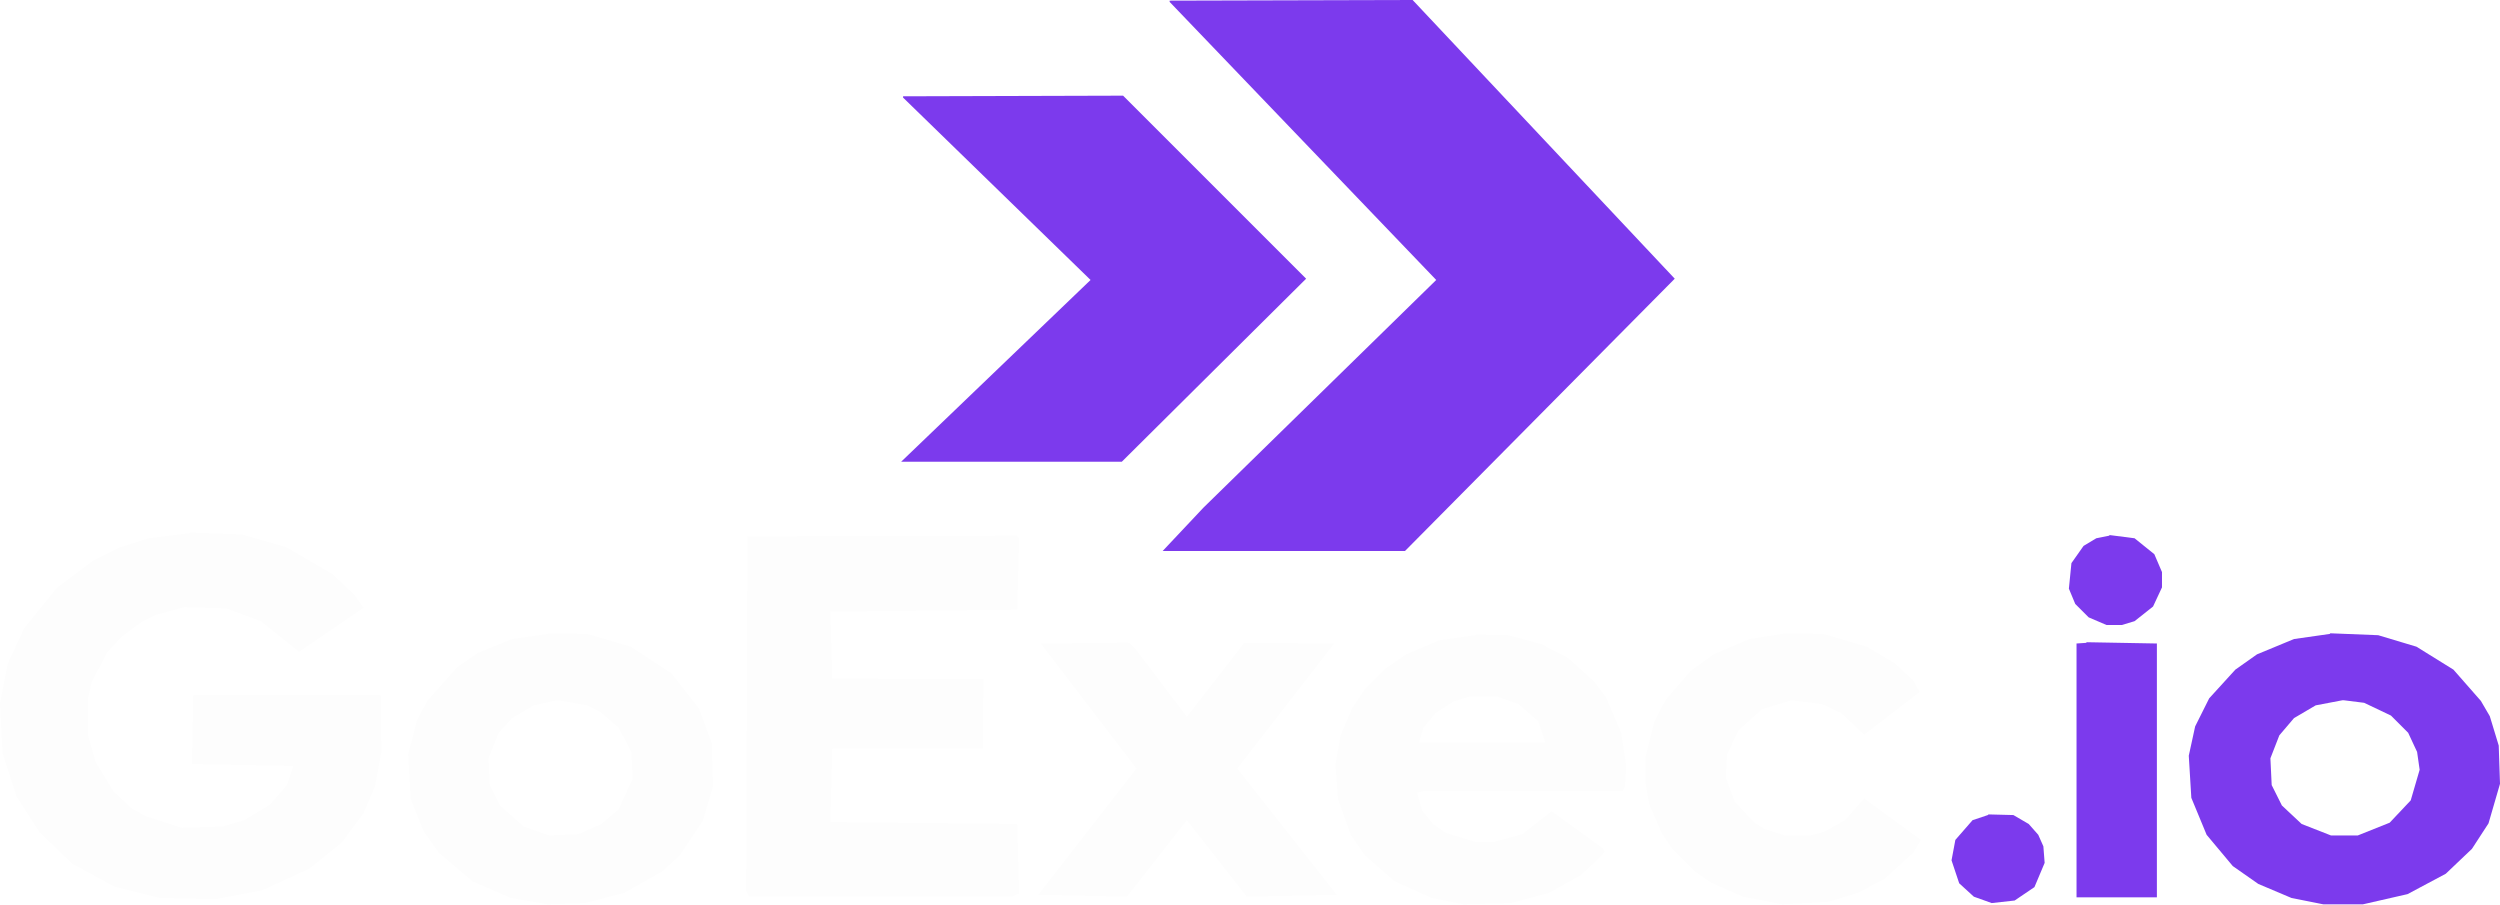
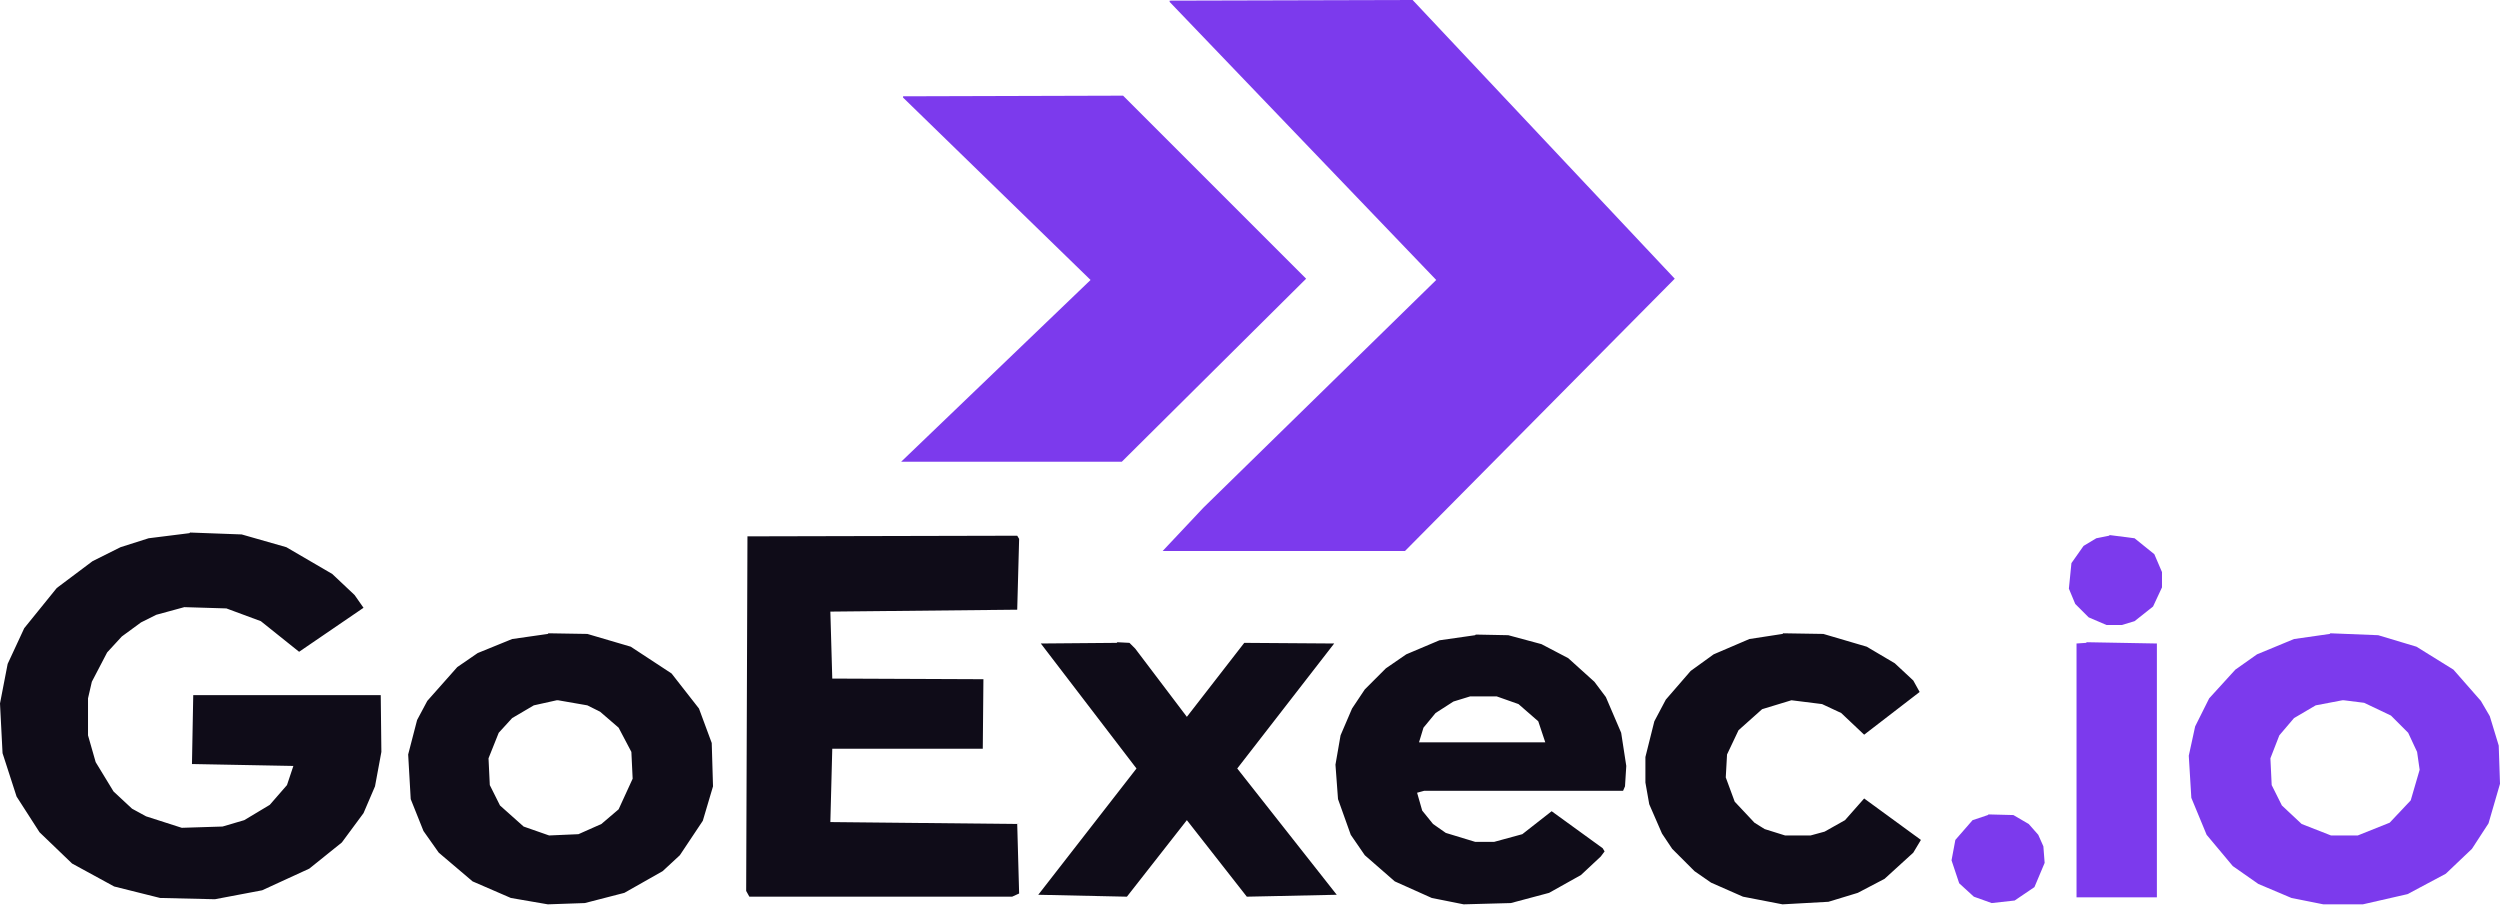
- <svg xmlns="http://www.w3.org/2000/svg" viewBox="0 0 1960 709" color="#fdfdfd" role="img" aria-label="GoExec.io">
+ <svg xmlns="http://www.w3.org/2000/svg" viewBox="0 0 1960 709" color="#0f0c18" role="img" aria-label="GoExec.io">
  <path fill="#7c3aed" fill-rule="evenodd" d="M708 75.5L880.5 75L1024 218.5L879.5 362L706.5 362L855 219.5L708 76.5ZM917 0.5L1107.5 0L1313 218.5L1101.5 432L911.5 432L943.5 398L1126 219.5L917 1.5ZM1559 638.5L1578.5 639L1590.5 646L1598 654.5L1602 663.5L1603 676.5L1595 695.5L1579.5 706L1561.5 708L1547.5 703L1536 692.5L1530 674.5L1533 658.5L1546.5 643L1558.5 639ZM1654 419.5L1673.5 422L1689 434.5L1695 448.5L1695 460.5L1688 475.5L1673.5 487L1663.5 490L1651.5 490L1637.5 484L1627 473.5L1622 461.5L1624 441.5L1633.5 428L1643.5 422L1653.5 420ZM1636 503.5L1691 504.5L1691 703.5L1628 703.5L1628 504.5L1635.5 504ZM1827 496.5L1864.5 498L1894.5 507L1923.5 525L1945 549.5L1952 561.5L1959 584.5L1960 614.5L1951 645.5L1938 665.5L1917.5 685L1887.5 701L1852.5 709L1821.5 709L1796.5 704L1770.5 693L1750.5 679L1730 654.5L1718 625.5L1716 592.5L1721 569.5L1732 547.5L1752.5 525L1769.5 513L1798.5 501L1826.5 497ZM1836.5 549L1815.5 553L1798.5 563L1787 576.5L1780 594.5L1781 615.5L1789 631.5L1804.5 646L1827.5 655L1848.5 655L1873.5 645L1890 627.5L1897 603.5L1895 589.5L1888 574.5L1874.5 561L1853.5 551L1837.5 549Z" />
  <path fill="currentColor" fill-rule="evenodd" d="M149 417.5L189.5 419L224.5 429L260.5 450L278 466.5L285 476.5L234.5 511L204.5 487L177.5 477L144.5 476L122.5 482L110.5 488L95.5 499L84 511.5L72 534.5L69 547.5L69 576.5L75 597.5L89 620.5L103.5 634L114.5 640L142.5 649L174.5 648L191.5 643L211.5 631L225 615.5L230 600.5L150.5 599L151.5 545L298.5 545L299 589.5L294 616.5L285 637.5L268 660.5L242.5 681L205.5 698L168.5 705L125.5 704L89.5 695L56.5 677L31 652.5L13 624.5L2 590.5L0 551.5L6 520.5L19 492.5L44.5 461L72.5 440L94.5 429L116.5 422L148.5 418ZM430 496.5L460.5 497L494.5 507L526.5 528L548 555.5L558 582.5L559 616.5L551 643.5L533 670.5L519.5 683L489.5 700L458.5 708L429.5 709L400.5 704L370.5 691L344 668.5L332 651.5L322 626.5L320 591.5L327 564.5L335 549.5L358.5 523L374.5 512L401.5 501L429.5 497ZM436.5 549L418.5 553L401.5 563L391 574.5L383 594.5L384 615.5L392 631.5L410.5 648L430.5 655L453.5 654L471.5 646L485 634.5L496 610.5L495 589.5L485 570.5L470.5 558L460.5 553L437.5 549ZM586 420.5L797.5 420L799 422.5L797.5 478L651 479.5L652.5 532L771 532.5L770.5 587L652.5 587L651 644.5L797.5 646L799 700.5L793.5 703L587.5 703L585 698.5L586 421.5ZM876 503.5L885.5 504L890 508.5L930.5 562L975.5 504L1046 504.5L970 602.5L1048 701.5L977.5 703L930.5 643L883.5 703L814 701.5L891 602.5L816 504.5L875.5 504ZM1157 497.5L1182.5 498L1208.5 505L1229.5 516L1250 534.5L1259 546.5L1271 574.5L1275 600.5L1274 616.5L1272.5 620L1116.5 620L1111 621.5L1115 635.5L1123.5 646L1133.5 653L1156.5 660L1171.5 660L1193.5 654L1216.5 636L1256.5 665L1258 667.5L1255 671.5L1239.5 686L1214.5 700L1184.5 708L1147.5 709L1122.5 704L1093.5 691L1070 670.5L1059 654.5L1049 626.5L1047 599.5L1051 576.5L1060 555.5L1070 540.5L1086.5 524L1102.5 513L1128.5 502L1156.5 498ZM1152.5 546L1139.5 550L1125.5 559L1116 570.5L1112.5 582L1211.5 582L1206 565.5L1190.5 552L1173.5 546L1153.5 546ZM1398 496.5L1429.5 497L1463.5 507L1485.5 520L1500 533.5L1505 542.5L1461.5 576L1443.5 559L1428.5 552L1404.5 549L1381.5 556L1363 572.5L1354 591.5L1353 609.5L1360 628.5L1375.5 645L1383.5 650L1399.5 655L1419.5 655L1430.5 652L1446.5 643L1461.5 626L1506 658.5L1500 668.5L1477.5 689L1456.5 700L1433.5 707L1397.5 709L1366.5 703L1341.5 692L1328.5 683L1311 665.5L1303 653.5L1293 630.5L1290 613.5L1290 593.5L1297 565.5L1306 548.5L1325.5 526L1343.5 513L1371.5 501L1397.5 497Z" />
</svg>
